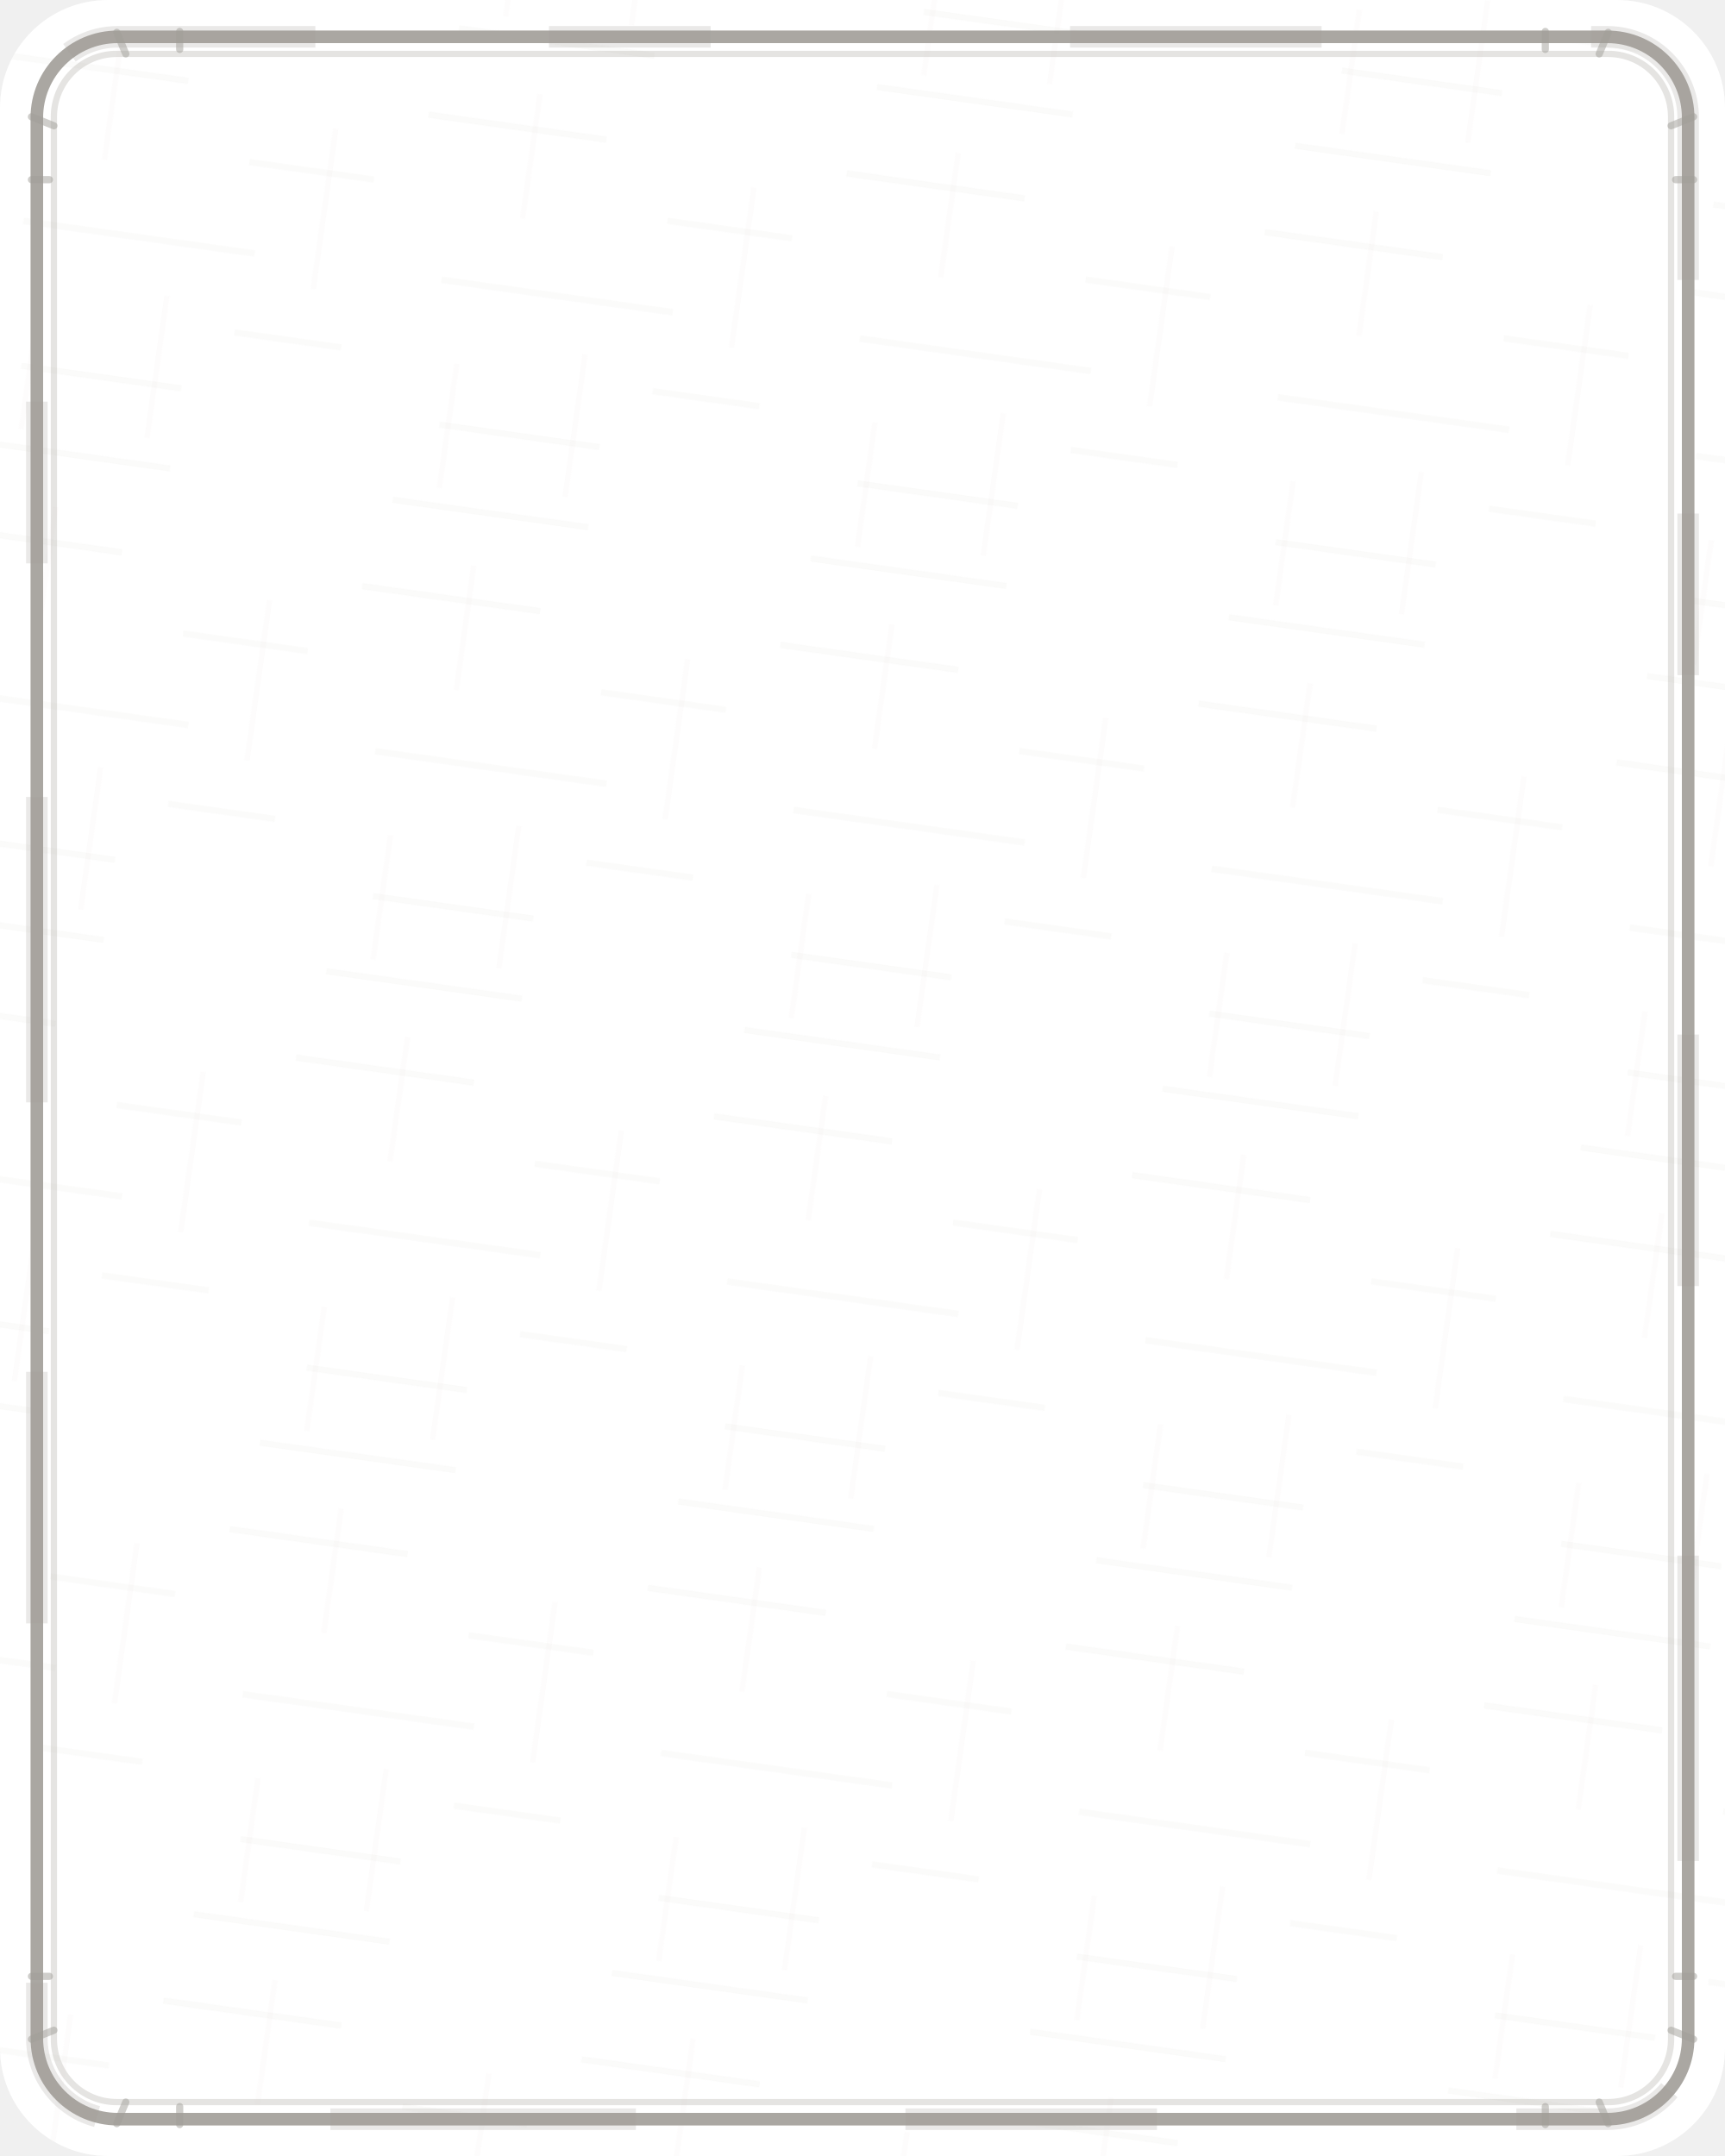
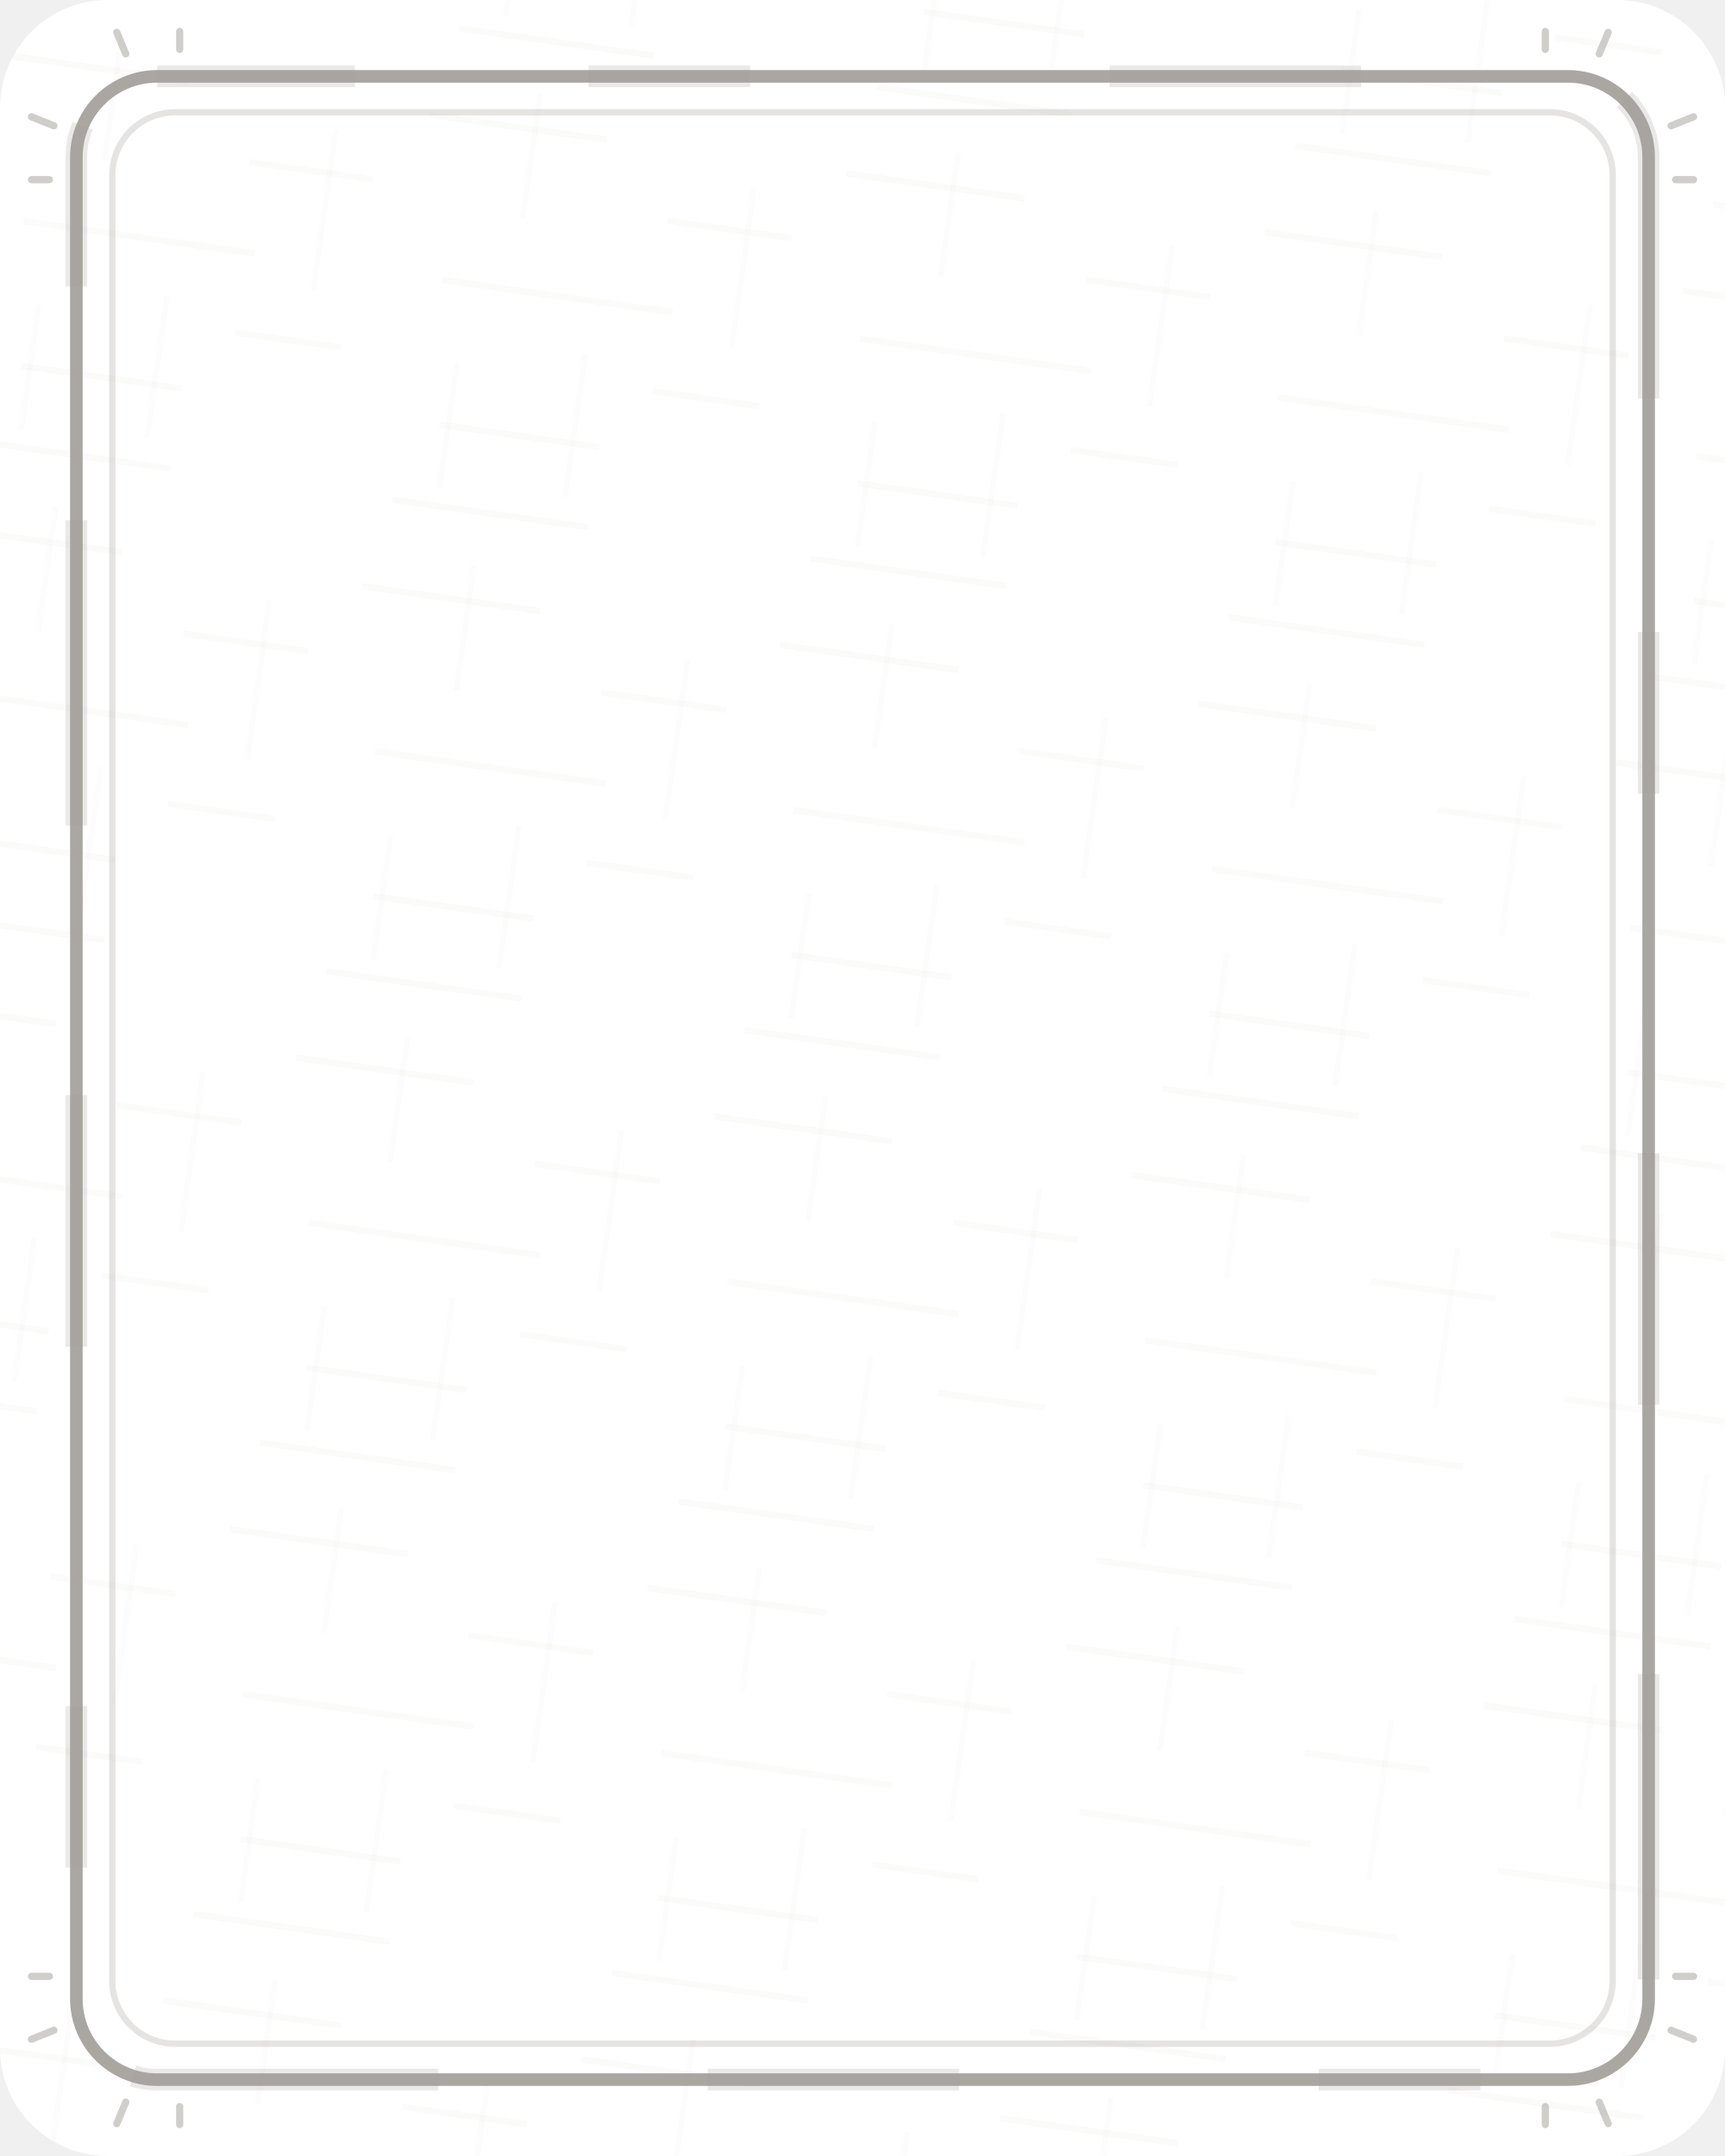
<svg xmlns="http://www.w3.org/2000/svg" width="192" height="240" viewBox="0 0 192 240">
  <defs>
    <pattern id="fiber" width="47" height="53" patternUnits="userSpaceOnUse" patternTransform="rotate(8)">
      <rect width="47" height="53" fill="none" />
      <path d="M2 6 h20 M30 14 h14 M6 24 h26 M8 40 h18 M31 33 h12 M4 49 h22" stroke="#a9a297" stroke-width="0.7" stroke-opacity="0.045" fill="none" />
      <path d="M14 2 v14 M39 9 v18 M23 30 v16 M9 33 v14" stroke="#b4a393" stroke-width="0.6" stroke-opacity="0.035" fill="none" />
    </pattern>
  </defs>
  <rect x="0" y="0" width="192" height="240" rx="12" fill="#FFFFFF" />
  <rect x="0" y="0" width="192" height="240" rx="12" fill="url(#fiber)" />
-   <rect x="4.1" y="4.1" width="183.8" height="231.8" rx="9" fill="none" stroke="#A19E98" stroke-width="1.4" stroke-opacity="0.9" />
-   <rect x="4.1" y="4.1" width="183.8" height="231.8" rx="9" fill="none" stroke="#A19E98" stroke-width="2.4" stroke-opacity="0.22" stroke-dasharray="34 26 18 40 28 30" stroke-dashoffset="12" />
-   <rect x="6.0" y="6.0" width="180.0" height="228.0" rx="7" fill="none" stroke="#A19E98" stroke-width="0.7" stroke-opacity="0.28" />
+   <rect x="8.5" y="8.5" width="175" height="223" rx="9" fill="none" stroke="#A19E98" stroke-width="1.4" stroke-opacity="0.9" />
+   <rect x="8.5" y="8.5" width="175" height="223" rx="9" fill="none" stroke="#A19E98" stroke-width="2.4" stroke-opacity="0.22" stroke-dasharray="34 26 18 40 28 30" stroke-dashoffset="12" />
+   <rect x="12.5" y="12.5" width="167" height="215" rx="7" fill="none" stroke="#A19E98" stroke-width="0.7" stroke-opacity="0.28" />
  <g stroke="#A19E98" stroke-width="0.8" stroke-linecap="round" fill="none">
    <g stroke-opacity="0.5">
      <path d="M6 14 l-2.5 -1 M5.5 20 l-2 0 M14 6 l-1 -2.4 M20 5.5 l0 -2" />
      <path d="M186 14 l2.5 -1 M186.5 20 l2 0 M178 6 l1 -2.4 M172 5.5 l0 -2" />
      <path d="M6 226 l-2.5 1 M5.5 220 l-2 0 M14 234 l-1 2.4 M20 234.5 l0 2" />
      <path d="M186 226 l2.5 1 M186.5 220 l2 0 M178 234 l1 2.4 M172 234.5 l0 2" />
    </g>
  </g>
</svg>
